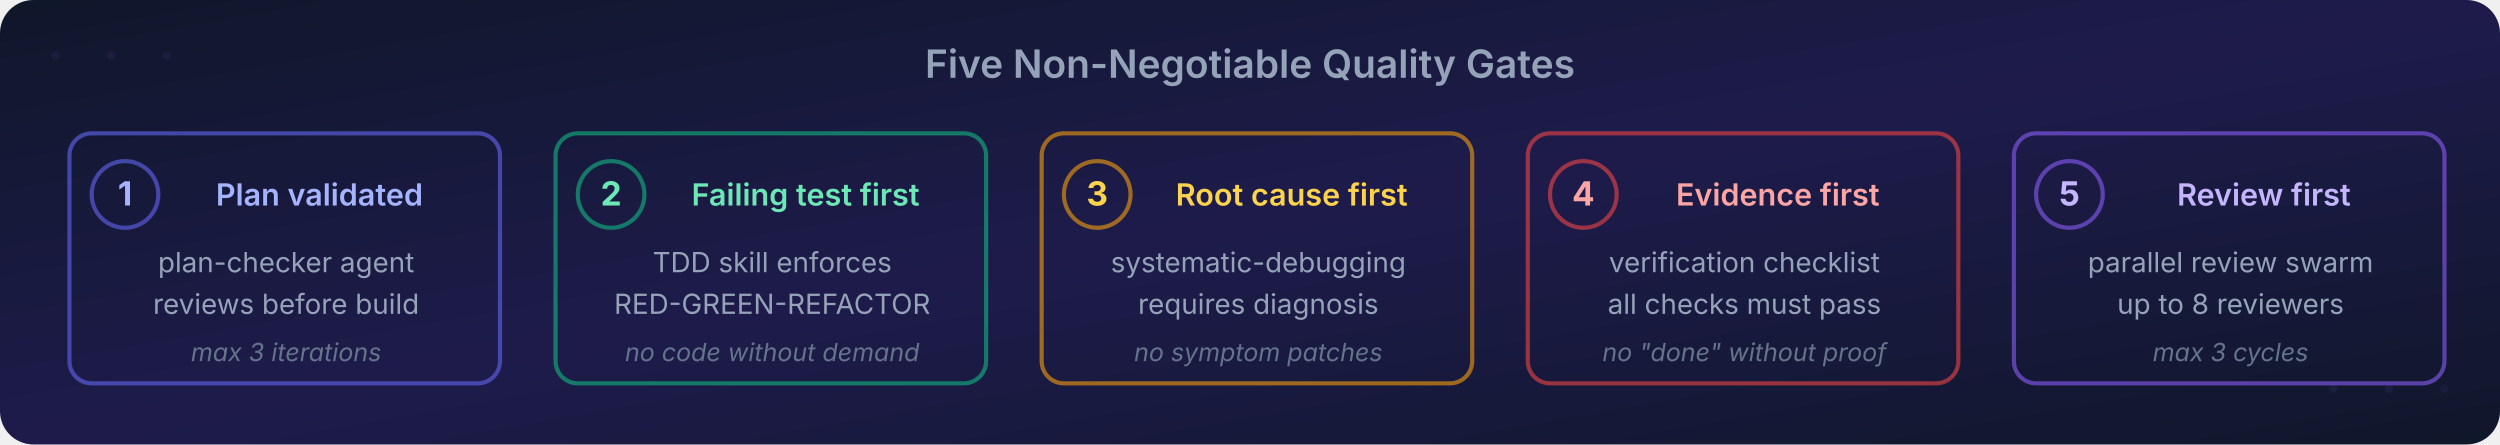
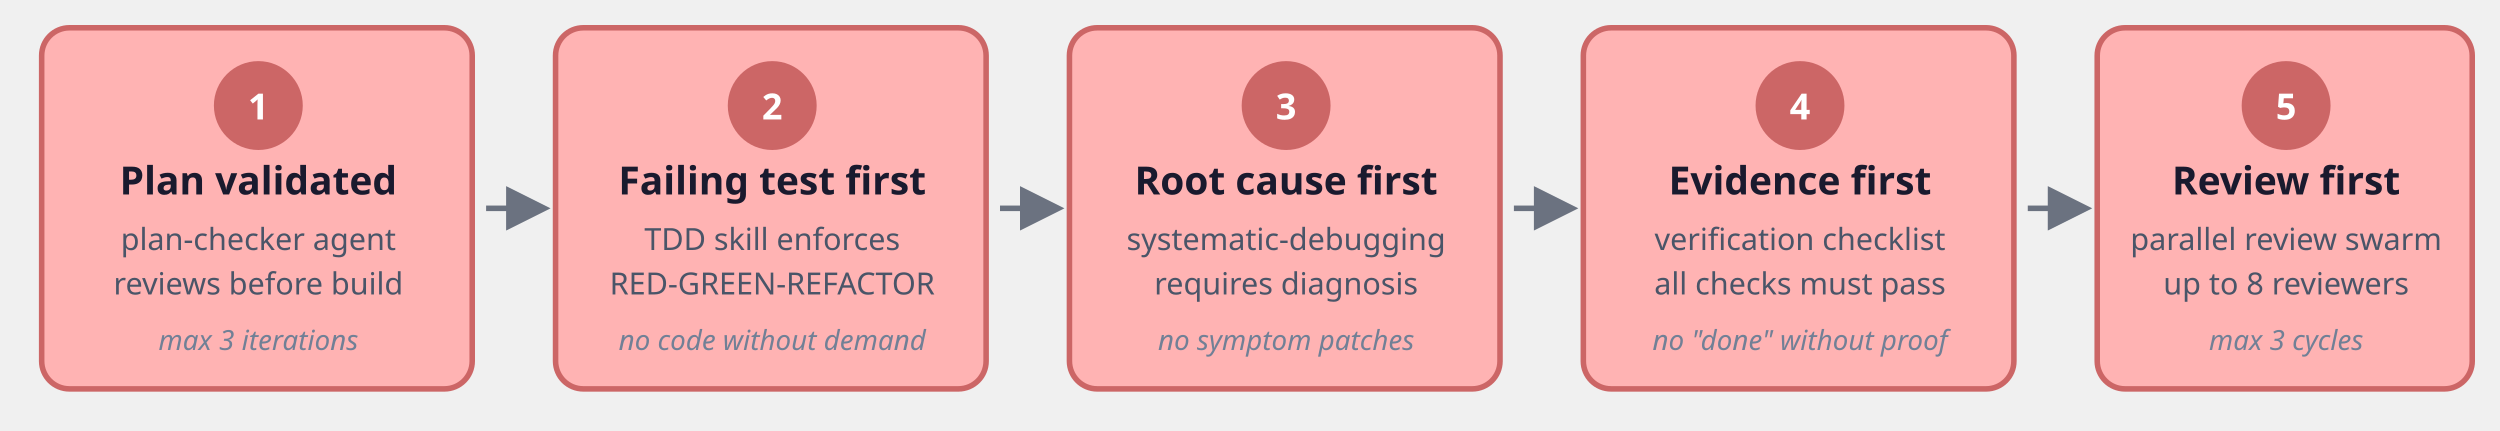
- <svg xmlns="http://www.w3.org/2000/svg" viewBox="0 0 900 160">
+ <svg xmlns="http://www.w3.org/2000/svg" viewBox="0 0 900 155" style="background-color:transparent">
  <defs>
-     <linearGradient id="bg4" x1="0%" y1="0%" x2="100%" y2="100%">
-       <stop offset="0%" style="stop-color:#0f172a" />
-       <stop offset="50%" style="stop-color:#1e1b4b" />
-       <stop offset="100%" style="stop-color:#0f172a" />
-     </linearGradient>
+     <marker id="arr2" viewBox="0 0 10 10" refX="8" refY="5" markerWidth="8" markerHeight="8" orient="auto">
+       <path d="M 0 0 L 10 5 L 0 10 z" fill="#6B7280" />
+     </marker>
  </defs>
-   <rect width="900" height="160" fill="url(#bg4)" rx="12" />
-   <g opacity="0.08" fill="#8b5cf6">
-     <circle cx="20" cy="20" r="1.5" />
-     <circle cx="40" cy="20" r="1.5" />
-     <circle cx="60" cy="20" r="1.5" />
-     <circle cx="840" cy="140" r="1.5" />
-     <circle cx="860" cy="140" r="1.5" />
-     <circle cx="880" cy="140" r="1.5" />
+   <g transform="translate(15, 10)">
+     <rect width="155" height="130" rx="10" fill="#FFB3B3" stroke="#CC6666" stroke-width="2" />
+     <circle cx="78" cy="28" r="16" fill="#CC6666" />
+     <text x="78" y="33" text-anchor="middle" font-family="system-ui, sans-serif" font-size="13" font-weight="700" fill="white">1</text>
+     <text x="78" y="60" text-anchor="middle" font-family="system-ui, sans-serif" font-size="14" font-weight="700" fill="#1a1a2e">Plan validated</text>
+     <text x="78" y="80" text-anchor="middle" font-family="system-ui, sans-serif" font-size="11" fill="#4a5568">plan-checker agent</text>
+     <text x="78" y="96" text-anchor="middle" font-family="system-ui, sans-serif" font-size="11" fill="#4a5568">reviews before build</text>
+     <text x="78" y="116" text-anchor="middle" font-family="system-ui, sans-serif" font-size="10" fill="#718096" font-style="italic">max 3 iterations</text>
  </g>
-   <text x="450" y="28" text-anchor="middle" font-family="system-ui, -apple-system, 'Segoe UI', sans-serif" font-size="14" font-weight="600" fill="#94a3b8">Five Non-Negotiable Quality Gates</text>
-   <g transform="translate(25, 48)">
-     <rect width="155" height="90" rx="8" fill="none" stroke="#6366f1" stroke-width="1.5" opacity="0.6" />
-     <circle cx="20" cy="22" r="12" fill="none" stroke="#6366f1" stroke-width="1.5" opacity="0.6" />
-     <text x="20" y="26" text-anchor="middle" font-family="system-ui, -apple-system, sans-serif" font-size="12" font-weight="700" fill="#a5b4fc">1</text>
-     <text x="90" y="26" text-anchor="middle" font-family="system-ui, -apple-system, sans-serif" font-size="11" font-weight="600" fill="#a5b4fc">Plan validated</text>
-     <text x="78" y="50" text-anchor="middle" font-family="system-ui, -apple-system, sans-serif" font-size="10" fill="#94a3b8">plan-checker agent</text>
-     <text x="78" y="65" text-anchor="middle" font-family="system-ui, -apple-system, sans-serif" font-size="10" fill="#94a3b8">reviews before build</text>
-     <text x="78" y="82" text-anchor="middle" font-family="system-ui, -apple-system, sans-serif" font-size="9" fill="#64748b" font-style="italic">max 3 iterations</text>
+   <line x1="175" y1="75" x2="195" y2="75" stroke="#6B7280" stroke-width="2" marker-end="url(#arr2)" />
+   <g transform="translate(200, 10)">
+     <rect width="155" height="130" rx="10" fill="#FFB3B3" stroke="#CC6666" stroke-width="2" />
+     <circle cx="78" cy="28" r="16" fill="#CC6666" />
+     <text x="78" y="33" text-anchor="middle" font-family="system-ui, sans-serif" font-size="13" font-weight="700" fill="white">2</text>
+     <text x="78" y="60" text-anchor="middle" font-family="system-ui, sans-serif" font-size="14" font-weight="700" fill="#1a1a2e">Failing test first</text>
+     <text x="78" y="80" text-anchor="middle" font-family="system-ui, sans-serif" font-size="11" fill="#4a5568">TDD skill enforces</text>
+     <text x="78" y="96" text-anchor="middle" font-family="system-ui, sans-serif" font-size="11" fill="#4a5568">RED-GREEN-REFACTOR</text>
+     <text x="78" y="116" text-anchor="middle" font-family="system-ui, sans-serif" font-size="10" fill="#718096" font-style="italic">no code without demand</text>
  </g>
-   <g transform="translate(200, 48)">
-     <rect width="155" height="90" rx="8" fill="none" stroke="#10b981" stroke-width="1.5" opacity="0.6" />
-     <circle cx="20" cy="22" r="12" fill="none" stroke="#10b981" stroke-width="1.5" opacity="0.6" />
-     <text x="20" y="26" text-anchor="middle" font-family="system-ui, -apple-system, sans-serif" font-size="12" font-weight="700" fill="#6ee7b7">2</text>
-     <text x="90" y="26" text-anchor="middle" font-family="system-ui, -apple-system, sans-serif" font-size="11" font-weight="600" fill="#6ee7b7">Failing test first</text>
-     <text x="78" y="50" text-anchor="middle" font-family="system-ui, -apple-system, sans-serif" font-size="10" fill="#94a3b8">TDD skill enforces</text>
-     <text x="78" y="65" text-anchor="middle" font-family="system-ui, -apple-system, sans-serif" font-size="10" fill="#94a3b8">RED-GREEN-REFACTOR</text>
-     <text x="78" y="82" text-anchor="middle" font-family="system-ui, -apple-system, sans-serif" font-size="9" fill="#64748b" font-style="italic">no code without demand</text>
+   <line x1="360" y1="75" x2="380" y2="75" stroke="#6B7280" stroke-width="2" marker-end="url(#arr2)" />
+   <g transform="translate(385, 10)">
+     <rect width="155" height="130" rx="10" fill="#FFB3B3" stroke="#CC6666" stroke-width="2" />
+     <circle cx="78" cy="28" r="16" fill="#CC6666" />
+     <text x="78" y="33" text-anchor="middle" font-family="system-ui, sans-serif" font-size="13" font-weight="700" fill="white">3</text>
+     <text x="78" y="60" text-anchor="middle" font-family="system-ui, sans-serif" font-size="14" font-weight="700" fill="#1a1a2e">Root cause first</text>
+     <text x="78" y="80" text-anchor="middle" font-family="system-ui, sans-serif" font-size="11" fill="#4a5568">systematic-debugging</text>
+     <text x="78" y="96" text-anchor="middle" font-family="system-ui, sans-serif" font-size="11" fill="#4a5568">requires diagnosis</text>
+     <text x="78" y="116" text-anchor="middle" font-family="system-ui, sans-serif" font-size="10" fill="#718096" font-style="italic">no symptom patches</text>
  </g>
-   <g transform="translate(375, 48)">
-     <rect width="155" height="90" rx="8" fill="none" stroke="#f59e0b" stroke-width="1.5" opacity="0.6" />
-     <circle cx="20" cy="22" r="12" fill="none" stroke="#f59e0b" stroke-width="1.5" opacity="0.6" />
-     <text x="20" y="26" text-anchor="middle" font-family="system-ui, -apple-system, sans-serif" font-size="12" font-weight="700" fill="#fcd34d">3</text>
-     <text x="90" y="26" text-anchor="middle" font-family="system-ui, -apple-system, sans-serif" font-size="11" font-weight="600" fill="#fcd34d">Root cause first</text>
-     <text x="78" y="50" text-anchor="middle" font-family="system-ui, -apple-system, sans-serif" font-size="10" fill="#94a3b8">systematic-debugging</text>
-     <text x="78" y="65" text-anchor="middle" font-family="system-ui, -apple-system, sans-serif" font-size="10" fill="#94a3b8">requires diagnosis</text>
-     <text x="78" y="82" text-anchor="middle" font-family="system-ui, -apple-system, sans-serif" font-size="9" fill="#64748b" font-style="italic">no symptom patches</text>
+   <line x1="545" y1="75" x2="565" y2="75" stroke="#6B7280" stroke-width="2" marker-end="url(#arr2)" />
+   <g transform="translate(570, 10)">
+     <rect width="155" height="130" rx="10" fill="#FFB3B3" stroke="#CC6666" stroke-width="2" />
+     <circle cx="78" cy="28" r="16" fill="#CC6666" />
+     <text x="78" y="33" text-anchor="middle" font-family="system-ui, sans-serif" font-size="13" font-weight="700" fill="white">4</text>
+     <text x="78" y="60" text-anchor="middle" font-family="system-ui, sans-serif" font-size="14" font-weight="700" fill="#1a1a2e">Evidence first</text>
+     <text x="78" y="80" text-anchor="middle" font-family="system-ui, sans-serif" font-size="11" fill="#4a5568">verification checklist</text>
+     <text x="78" y="96" text-anchor="middle" font-family="system-ui, sans-serif" font-size="11" fill="#4a5568">all checks must pass</text>
+     <text x="78" y="116" text-anchor="middle" font-family="system-ui, sans-serif" font-size="10" fill="#718096" font-style="italic">no "done" without proof</text>
  </g>
-   <g transform="translate(550, 48)">
-     <rect width="155" height="90" rx="8" fill="none" stroke="#ef4444" stroke-width="1.5" opacity="0.6" />
-     <circle cx="20" cy="22" r="12" fill="none" stroke="#ef4444" stroke-width="1.5" opacity="0.6" />
-     <text x="20" y="26" text-anchor="middle" font-family="system-ui, -apple-system, sans-serif" font-size="12" font-weight="700" fill="#fca5a5">4</text>
-     <text x="90" y="26" text-anchor="middle" font-family="system-ui, -apple-system, sans-serif" font-size="11" font-weight="600" fill="#fca5a5">Evidence first</text>
-     <text x="78" y="50" text-anchor="middle" font-family="system-ui, -apple-system, sans-serif" font-size="10" fill="#94a3b8">verification checklist</text>
-     <text x="78" y="65" text-anchor="middle" font-family="system-ui, -apple-system, sans-serif" font-size="10" fill="#94a3b8">all checks must pass</text>
-     <text x="78" y="82" text-anchor="middle" font-family="system-ui, -apple-system, sans-serif" font-size="9" fill="#64748b" font-style="italic">no "done" without proof</text>
-   </g>
-   <g transform="translate(725, 48)">
-     <rect width="155" height="90" rx="8" fill="none" stroke="#8b5cf6" stroke-width="1.5" opacity="0.6" />
-     <circle cx="20" cy="22" r="12" fill="none" stroke="#8b5cf6" stroke-width="1.5" opacity="0.6" />
-     <text x="20" y="26" text-anchor="middle" font-family="system-ui, -apple-system, sans-serif" font-size="12" font-weight="700" fill="#c4b5fd">5</text>
-     <text x="90" y="26" text-anchor="middle" font-family="system-ui, -apple-system, sans-serif" font-size="11" font-weight="600" fill="#c4b5fd">Review first</text>
-     <text x="78" y="50" text-anchor="middle" font-family="system-ui, -apple-system, sans-serif" font-size="10" fill="#94a3b8">parallel review swarm</text>
-     <text x="78" y="65" text-anchor="middle" font-family="system-ui, -apple-system, sans-serif" font-size="10" fill="#94a3b8">up to 8 reviewers</text>
-     <text x="78" y="82" text-anchor="middle" font-family="system-ui, -apple-system, sans-serif" font-size="9" fill="#64748b" font-style="italic">max 3 cycles</text>
+   <line x1="730" y1="75" x2="750" y2="75" stroke="#6B7280" stroke-width="2" marker-end="url(#arr2)" />
+   <g transform="translate(755, 10)">
+     <rect width="135" height="130" rx="10" fill="#FFB3B3" stroke="#CC6666" stroke-width="2" />
+     <circle cx="68" cy="28" r="16" fill="#CC6666" />
+     <text x="68" y="33" text-anchor="middle" font-family="system-ui, sans-serif" font-size="13" font-weight="700" fill="white">5</text>
+     <text x="68" y="60" text-anchor="middle" font-family="system-ui, sans-serif" font-size="14" font-weight="700" fill="#1a1a2e">Review first</text>
+     <text x="68" y="80" text-anchor="middle" font-family="system-ui, sans-serif" font-size="11" fill="#4a5568">parallel review swarm</text>
+     <text x="68" y="96" text-anchor="middle" font-family="system-ui, sans-serif" font-size="11" fill="#4a5568">up to 8 reviewers</text>
+     <text x="68" y="116" text-anchor="middle" font-family="system-ui, sans-serif" font-size="10" fill="#718096" font-style="italic">max 3 cycles</text>
  </g>
</svg>
